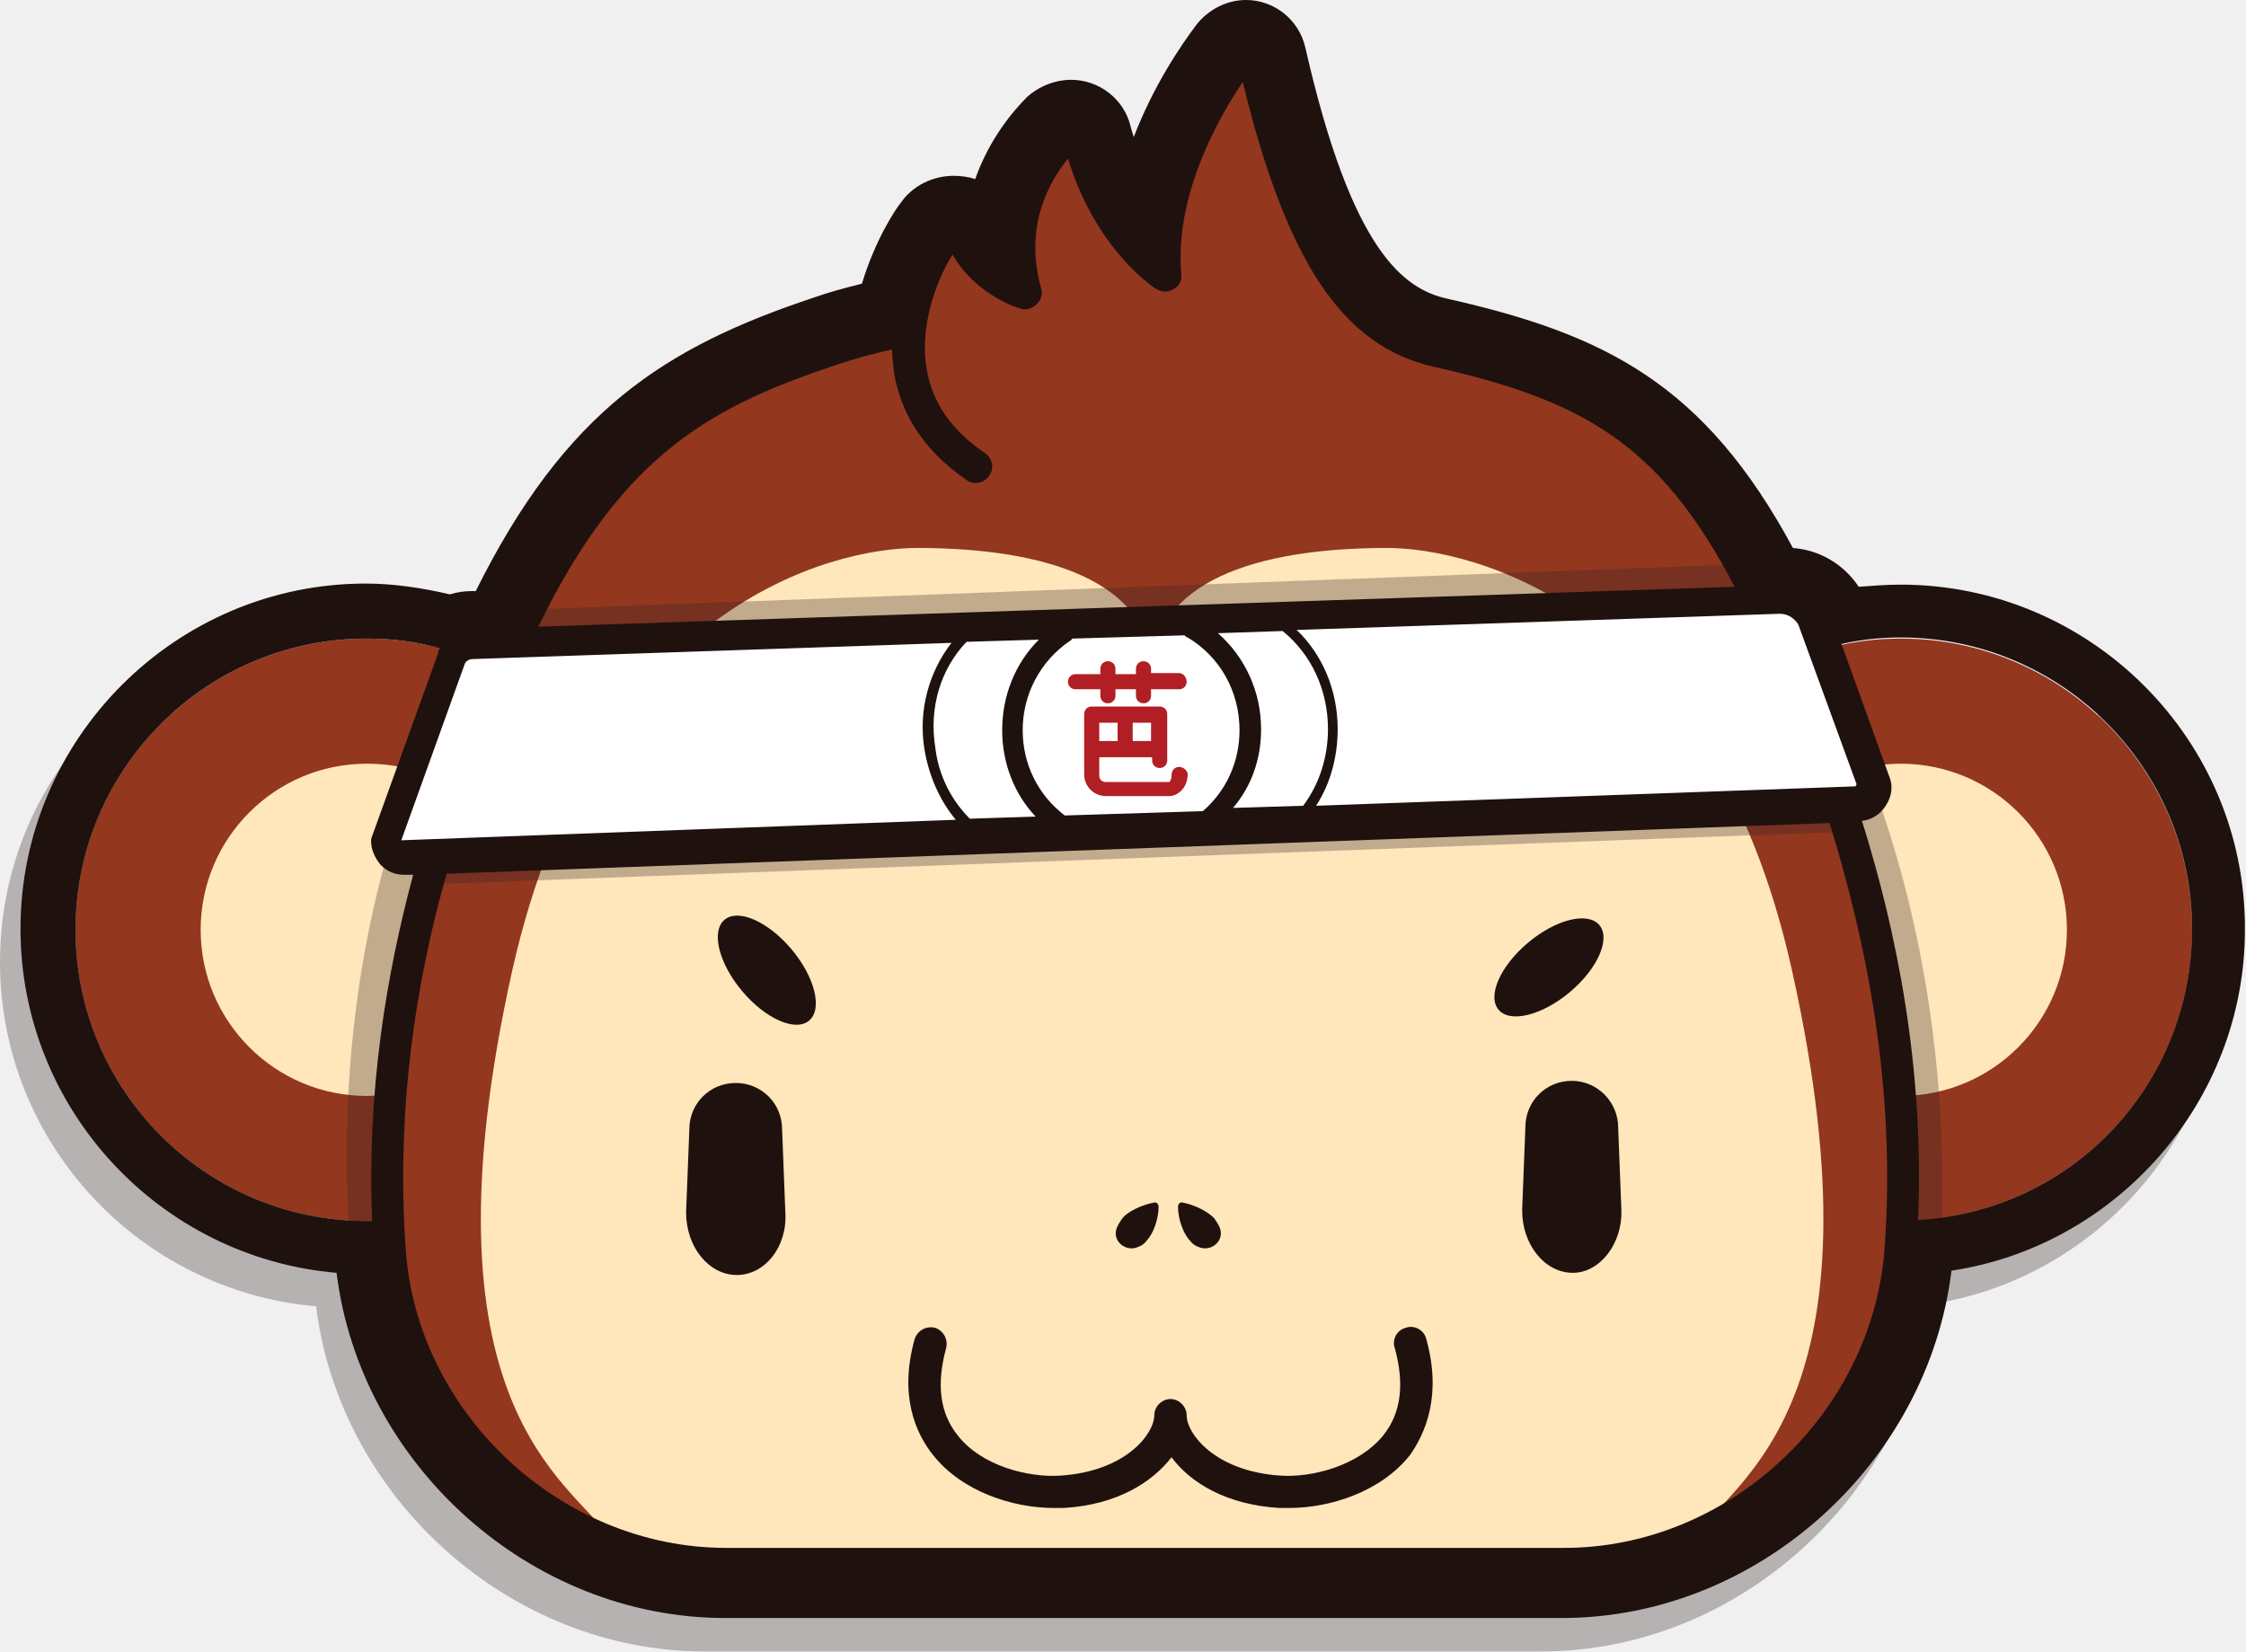
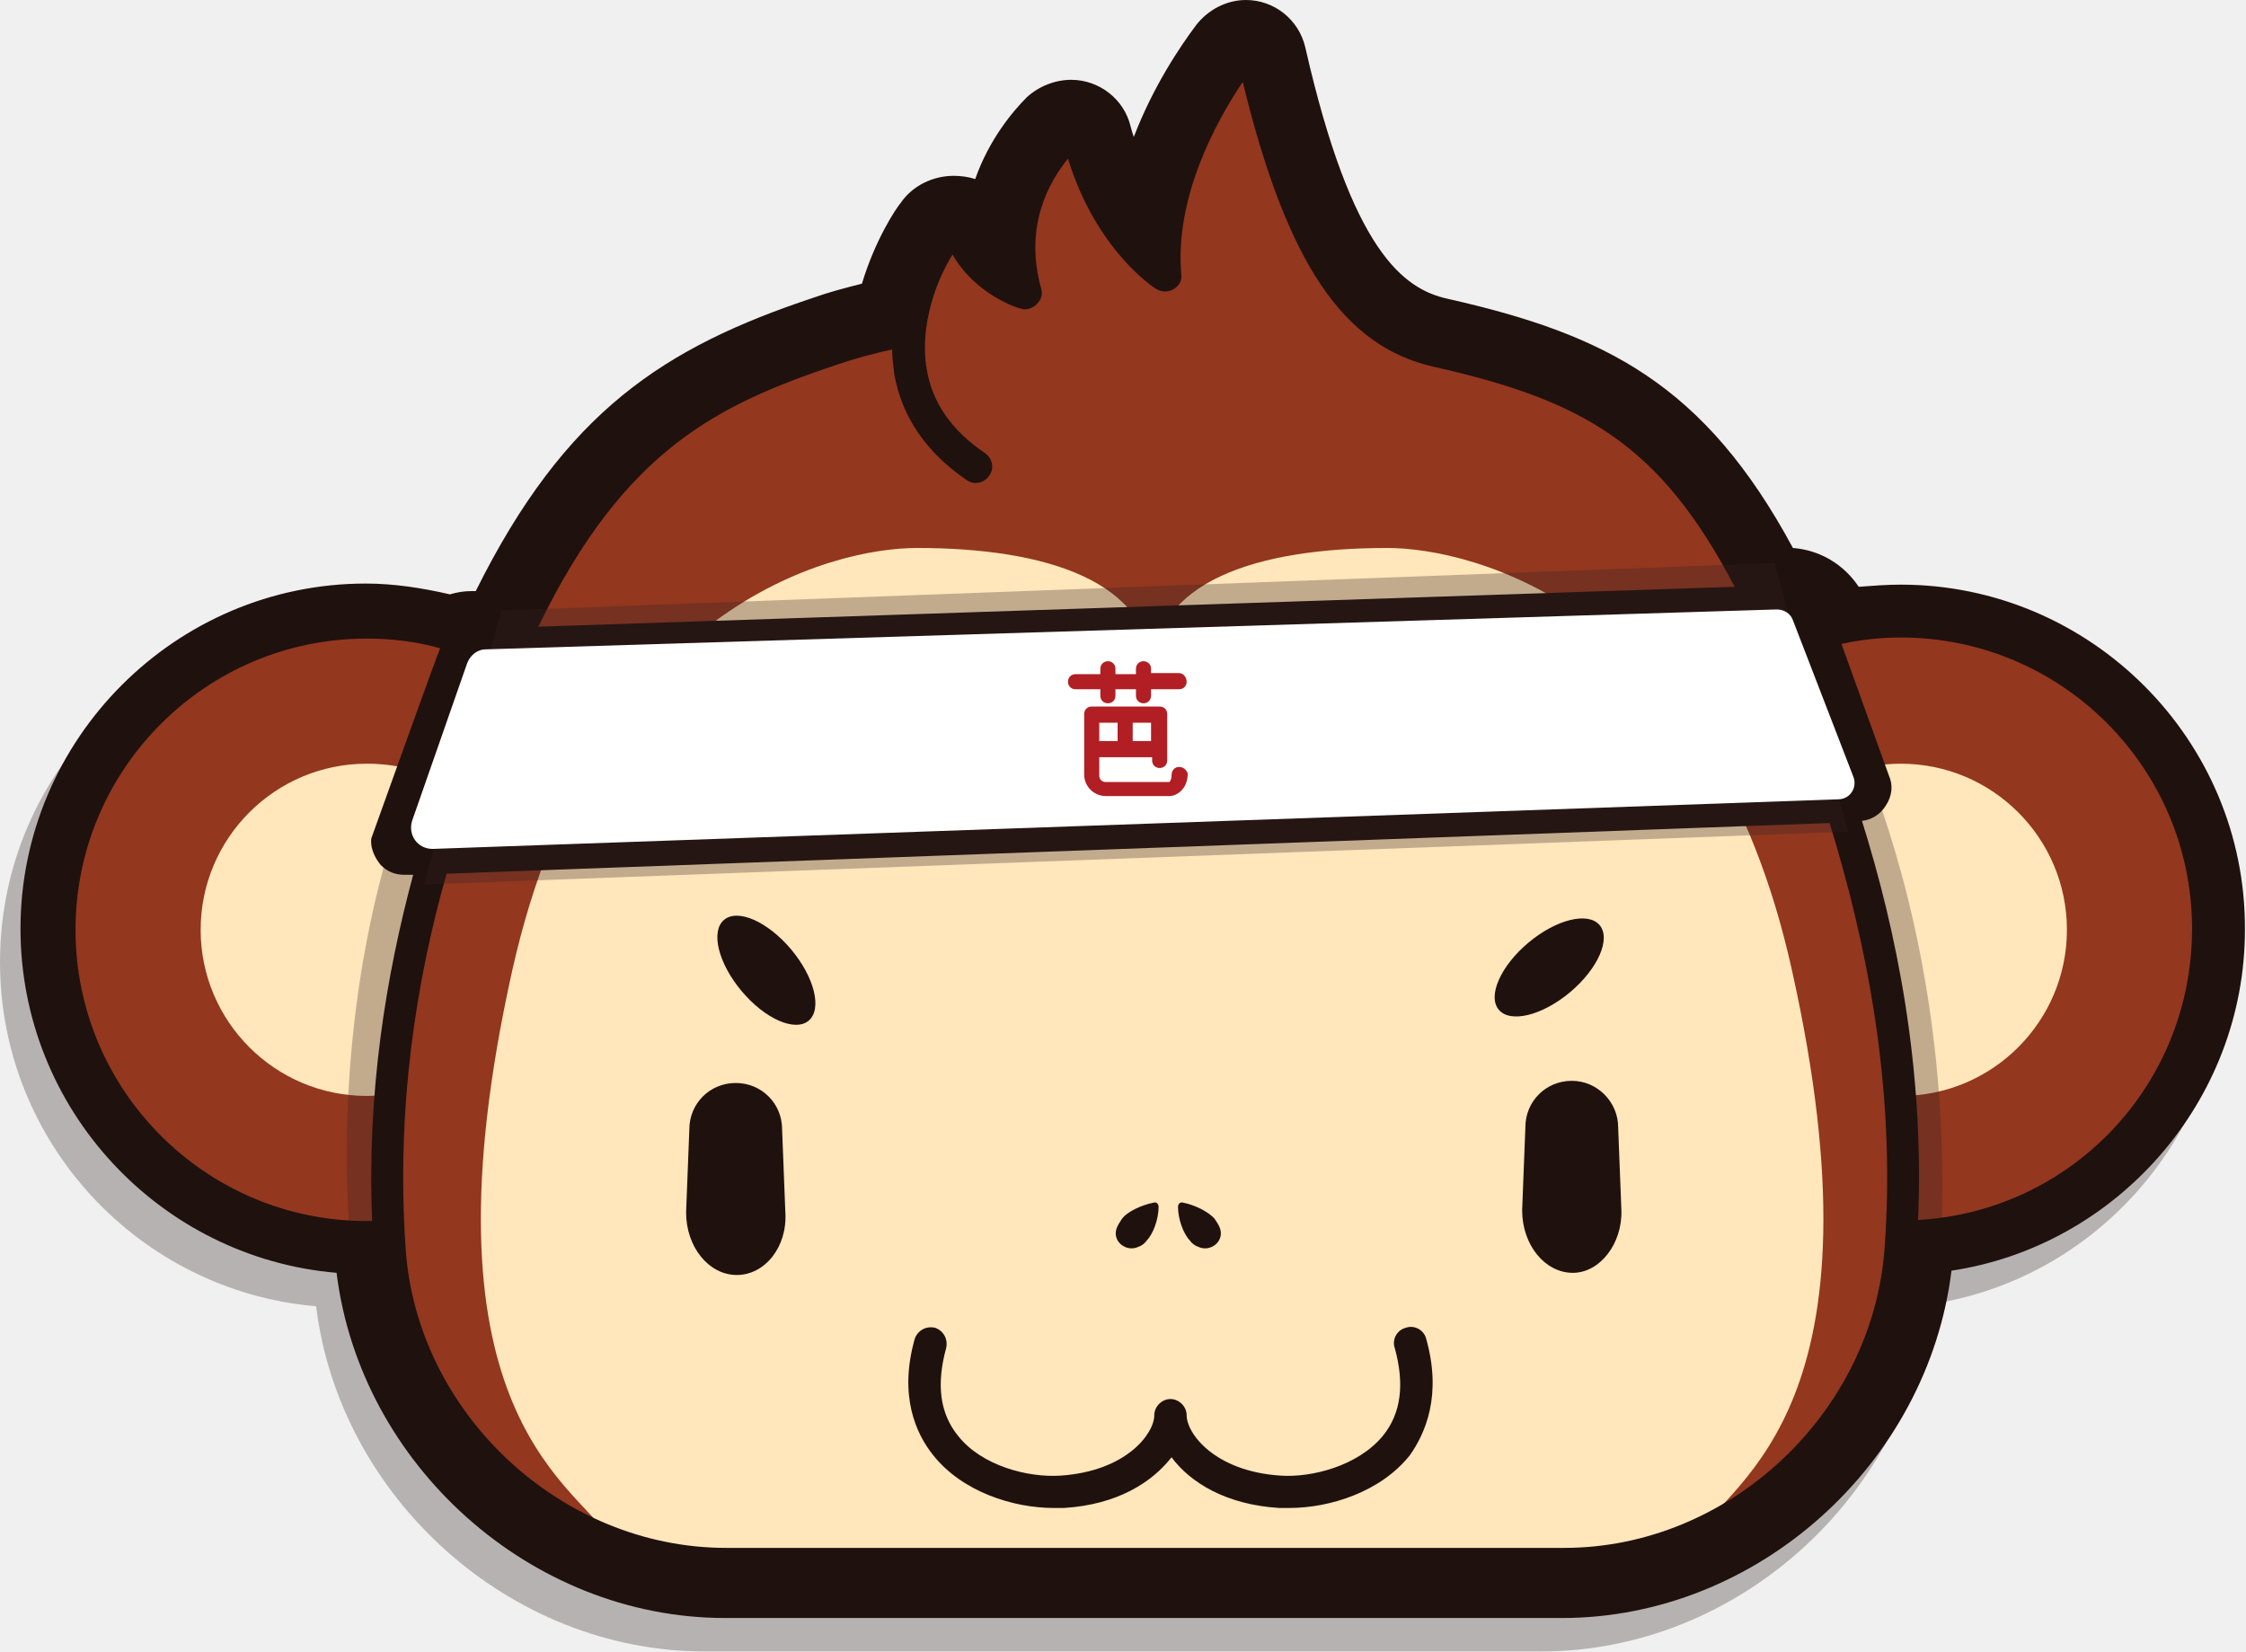
- <svg xmlns="http://www.w3.org/2000/svg" id="Layer_1" viewBox="0 0 208.2 153.1">
-   <style>.st0{opacity:0.3;fill:#332322;} .st1{fill:#93371F;} .st2{fill:#FFE6BB;} .st3{fill:#1F110E;} .st4{fill:#FFFFFF;} .st5{fill:#B11F24;}</style>
-   <path class="st0" d="M196.5 66.3H9.7C3.7 72.1 0 80.2 0 89.2c0 16.7 12.9 30.5 29.3 31.9 2.2 17.8 18 32 36 32h77.6c18.1 0 33.9-14.3 36.1-32.2 15.3-2.3 27.2-15.7 27.2-31.6 0-9.1-3.7-17.2-9.7-23z" />
-   <path id="backcolor" class="st1" d="M203.2 86.2c0-14.9-12.1-27-27-27-3.8 0-7.3.8-10.6 2.2-8.3-19.6-15.7-25-32.5-28.8-7.7-1.7-12.8-8.8-17-27-.1-.6-.9-.7-1.2-.3-2.2 3-7.8 11.5-7 20.3 0 0-5.7-3.6-7.9-12.6-.1-.5-.9-.6-1.2-.3C97 14.5 93 19.4 95 27.1c0 0-4.4-1.4-5.9-5.4-.2-.6-1.1-.4-1.5.1-1 1.4-2.9 4.8-3.3 8.8-2.6.5-5 1.1-7.1 1.8-13 4.4-22.1 9.5-30.8 29.8-3.7-1.9-7.9-3-12.4-3-14.9 0-27 12.1-27 27s12.1 27 27 27c.7 0 1.3 0 2-.1 0 .9.1 1.8.1 2.7 1.1 16.1 15.1 29.2 31.2 29.2h77.6c16.1 0 30.1-13.2 31.2-29.2.1-.9.1-1.8.1-2.6 15-.1 27-12.1 27-27z" />
-   <path class="st2" d="M176.2 70.8c-1.7 0-3.4.3-5 .8 2.7 10.7 4.3 24.1 5 30 8.5 0 15.4-6.9 15.4-15.4s-6.9-15.4-15.4-15.4zM41.3 72.6c-2.2-1.2-4.7-1.8-7.3-1.8-8.5 0-15.4 6.9-15.4 15.4s6.9 15.4 15.4 15.4c.8 0 1.6-.1 2.4-.2.7-6.6 2.3-18.9 4.9-28.8z" />
-   <path class="st0" d="M40.7 77.3l-4-.8c-3.1 9.8-5.6 23.6-4.1 40.5l3.8.6.6-19.4 3.7-20.9zM170.1 74.2l3.7-1c3.5 9.7 6.7 23.3 6.2 40.2l-3.5.8-1.7-19.4-4.7-20.6z" />
-   <path class="st2" d="M157.1 142.5c3.7-5.4 18-12.3 9-52.6-7.5-33.8-29.7-39.1-37.5-39.1-12.1 0-21.8 3.1-21.8 11.6 0-8.5-9.8-11.6-21.8-11.6-7.8 0-29.9 5.3-37.5 39.1-9 40.3 5.3 47.3 9 52.6l9.1 5.2h83l8.5-5.2z" />
-   <path class="st3" d="M68.3 118.2c-2.6 0-4.7-2.6-4.7-5.8l.3-7.7c0-2.4 1.9-4.3 4.3-4.3s4.3 1.9 4.3 4.3l.3 7.7c.2 3.2-1.9 5.8-4.5 5.8zM145.8 118c-2.6 0-4.7-2.6-4.7-5.8l.3-7.7c0-2.4 1.9-4.3 4.3-4.3s4.3 2 4.3 4.3l.3 7.7c.1 3.1-2 5.8-4.5 5.8z" />
-   <ellipse transform="rotate(-39.977 71.15 89.945)" class="st3" cx="71.1" cy="89.9" rx="3" ry="6.1" />
-   <ellipse transform="rotate(50.022 143.61 89.675)" class="st3" cx="143.6" cy="89.7" rx="3" ry="6.1" />
-   <path class="st3" d="M132.2 124.1c-.2-.8-1.1-1.3-1.9-1-.8.2-1.3 1.1-1 1.9.9 3.3.6 6-1.1 8.1-2.3 2.8-6.6 3.9-9.5 3.7-6.1-.4-8.7-3.9-8.7-5.6 0-.8-.7-1.5-1.5-1.5s-1.5.7-1.5 1.5c0 1.7-2.6 5.2-8.7 5.6-3 .2-7.3-.9-9.5-3.7-1.7-2.1-2-4.8-1.1-8.1.2-.8-.2-1.6-1-1.9-.8-.2-1.6.2-1.9 1-1.5 5.3.1 8.8 1.7 10.8 2.7 3.4 7.4 4.9 11.2 4.9h.9c5-.3 8.2-2.4 10-4.7 1.7 2.3 5 4.4 10 4.7h.9c3.8 0 8.5-1.5 11.2-4.9 1.4-2 3-5.5 1.5-10.8zM104 113c-.2.3-.4.6-.5.9-.4 1.2.9 2.2 2 1.7.3-.1.6-.3.8-.6.6-.6 1.1-2 1.1-3.1 0-.3-.2-.5-.5-.4-1 .2-2.4.8-2.9 1.5zM112.6 113c.2.3.4.6.5.9.4 1.2-.9 2.2-2 1.7-.3-.1-.6-.3-.8-.6-.6-.6-1.1-2-1.1-3.1 0-.3.2-.5.5-.4 1 .2 2.3.8 2.9 1.5z" />
-   <path class="st0" d="M46.5 56.6L39.3 82l132-4.9-6.8-24.9z" />
-   <path class="st4" d="M43 60.1l-6.5 18.8 137-4.8-6.9-17.8z" />
-   <path class="st3" d="M176.2 54.2c-1.3 0-2.6.1-3.9.2-1.4-2.1-3.6-3.4-6.1-3.6-8.2-15.2-17.4-19.8-32-23.1-4.1-.9-8.9-4.4-13.2-23.3-.6-2.6-2.9-4.4-5.5-4.4-1.8 0-3.5.9-4.6 2.3-1.5 2-4 5.7-5.8 10.4-.1-.3-.2-.6-.3-1-.6-2.5-2.9-4.3-5.5-4.3-1.5 0-3 .6-4.1 1.6-1.3 1.3-3.5 3.9-4.8 7.6-.6-.2-1.3-.3-2-.3-1.9 0-3.8.9-4.9 2.5-.5.6-2.4 3.5-3.6 7.5-1.6.4-3.1.8-4.5 1.3-13.8 4.6-23 10.5-31.3 27.2h-.4c-.7 0-1.3.1-2 .3-2.6-.6-5.2-1-7.8-1-17.6 0-32 14.4-32 32 0 16.7 12.9 30.5 29.3 31.9 2.2 17.8 18 32 36 32h77.6c18.1 0 33.9-14.3 36.1-32.2 15.3-2.3 27.2-15.7 27.2-31.6.1-17.6-14.3-32-31.9-32zm-9.5 3.7l5.4 14.8-.1.2-50 1.8c1.3-2 2-4.5 2-7.1 0-3.6-1.4-6.9-3.8-9.2l44.8-1.5c.8 0 1.4.5 1.7 1zm-76.8 18c-1.7-1.7-2.9-4-3.2-6.6-.6-3.7.5-7.3 2.9-9.8l6.7-.2c-2.2 2.2-3.4 5.2-3.4 8.4 0 3 1.1 5.9 3.1 8l-6.1.2zm8.8-.3c-2.5-1.9-3.9-4.8-3.9-7.9 0-3.3 1.6-6.4 4.4-8.3.1 0 .1-.1.2-.2l10.4-.3c.1.1.2.2.3.2 3 1.8 4.8 5 4.8 8.6 0 2.9-1.2 5.6-3.4 7.5l-12.8.4zm18.2-8c0-3.5-1.5-6.7-4-8.9l6-.2c2.7 2.2 4.2 5.5 4.2 9.1 0 2.6-.8 5.1-2.3 7.1l-6.5.2c1.7-2 2.6-4.5 2.6-7.3zM77.6 33.8c1.5-.5 3.2-1 5.1-1.4 0 .7.1 1.5.2 2.3.7 3.9 2.9 7.2 6.7 9.8.7.5 1.6.3 2.1-.4s.3-1.6-.4-2.1c-3.1-2.1-4.9-4.7-5.4-7.8-.7-4.1 1-8.4 2.4-10.6 2.1 3.7 6.1 5 6.3 5 .5.2 1.1 0 1.5-.4.4-.4.6-.9.4-1.5-1.6-5.8.8-9.9 2.5-12 2.6 8.5 8 12 8.2 12.1.5.3 1.1.3 1.6 0s.8-.8.7-1.4c-.6-7.1 3.2-14.1 5.7-17.8 4.1 16.8 9.3 24.5 17.7 26.4 13.7 3.1 20.9 7 27.9 20.4L49.9 58.1c8-16.5 16.7-20.6 27.7-24.3zM43.1 61.5c.1-.2.4-.4.7-.4l44.4-1.5c-2.1 2.7-3.1 6.3-2.5 9.9.4 2.4 1.4 4.7 2.9 6.5l-51.4 1.9 5.9-16.4zM34 113.2c-14.9 0-27-12.1-27-27s12.1-27 27-27c2.4 0 4.7.3 6.8.9-.1.1-.2.3-.2.4v.1l-6.1 16.9c-.1.2-.1.4-.1.5 0 .8.4 1.6.9 2.2.6.6 1.3.9 2.2.9H38.3c-2.5 9.3-4.3 20.1-3.8 32.1H34zm140.7 2.5c-1.1 15.3-14.4 27.8-29.7 27.8H67.3c-15.3 0-28.7-12.5-29.7-27.8-.9-13 1-24.9 3.8-34.7l128.2-4.7c3.3 10.7 6.2 24.3 5.1 39.4zm3.1-2.6c.6-14.1-2-26.8-5.2-37 .9-.1 1.7-.6 2.2-1.4.6-.9.7-1.9.3-2.8l-4.4-12.2c1.8-.4 3.6-.6 5.5-.6 14.9 0 27 12.1 27 27 0 14.5-11.2 26.2-25.4 27z" />
-   <path class="st5" d="M109.3 71.1c-.4 0-.7.3-.7.8 0 .4-.2.6-.2.6h-5.9c-.3 0-.6-.2-.6-.6v-1.7h4.9v.3c0 .4.3.7.7.7.4 0 .7-.3.7-.7v-4.3c0-.4-.3-.7-.7-.7h-6.3c-.4 0-.7.3-.7.7v5.6c0 1.1.9 2 2 2h5.9c.4 0 .8-.2 1.1-.5.3-.3.6-.8.6-1.6-.1-.3-.4-.6-.8-.6zm-2.6-2.4H105V67h1.7v1.7zm-4.8-1.7h1.7v1.7h-1.7V67zM109.3 62.4h-2.6V62c0-.4-.3-.7-.7-.7-.4 0-.7.3-.7.7v.5h-1.9V62c0-.4-.3-.7-.7-.7-.4 0-.7.3-.7.7v.5h-2.3c-.4 0-.7.3-.7.7 0 .4.3.7.7.7h2.3v.6c0 .4.3.7.7.7.4 0 .7-.3.7-.7v-.6h1.9v.6c0 .4.3.7.7.7.4 0 .7-.3.7-.7v-.6h2.6c.4 0 .7-.3.7-.7 0-.4-.3-.8-.7-.8z" />
+ <svg xmlns="http://www.w3.org/2000/svg" id="Layer_1" viewBox="-201 320.9 208.2 153.1">
+   <style>.st0{opacity:.3;fill:#332322;enable-background:new}.st2{fill:#ffe6bb}.st3{fill:#1f110e}</style>
+   <path id="shadow" class="st0" d="M-4.5 387.2h-186.8c-6 5.8-9.7 13.9-9.7 22.9 0 16.7 12.9 30.5 29.3 31.9 2.2 17.8 18 32 36 32h77.6c18.1 0 33.9-14.3 36.1-32.2 15.3-2.3 27.2-15.7 27.2-31.6 0-9.1-3.7-17.2-9.7-23z" />
+   <path id="fur" d="M-24.8 378.1c-3.3 0-6.4.5-9.5 1.6-7.9-18-15.3-24.2-33.1-28.2-7.2-1.6-11.7-9-15.5-25.5-.2-1.2-1.3-2.1-2.6-2.1-.8 0-1.6.4-2.1 1-2.1 2.8-6.4 9.5-7.3 16.9-1.5-1.8-3.1-4.6-4.1-8.5-.3-1.2-1.4-2-2.7-2-.7 0-1.4.3-1.9.8-1.7 1.7-5 5.8-4.9 11.9-.6-.6-1.1-1.3-1.5-2.2-.4-1-1.3-1.7-2.4-1.7-.9 0-1.9.5-2.5 1.2-.5.7-2.7 3.9-3.5 8.3-2.2.5-4.2 1-6 1.6-12.1 4.1-22.1 8.9-31.2 29-3.6-1.5-7.4-2.3-11.4-2.3-16 0-29 13-29 29s13 29 29 29h.1V436.7c1.2 17.1 16.1 31.1 33.2 31.1h77.6c17.1 0 32-13.9 33.2-31 0-.3.1-.6.1-.9 7-.5 13.6-3.5 18.6-8.5 5.5-5.5 8.5-12.7 8.5-20.5-.1-15.8-13.1-28.8-29.1-28.8z" fill="#93371f" />
+   <path id="innerEarRight" class="st2" d="M-24.8 391.7c-1.7 0-3.4.3-5 .8 2.7 10.7 4.3 24.1 5 30 8.5 0 15.4-6.9 15.4-15.4s-6.9-15.4-15.4-15.4z" />
+   <path id="innerEarLeft" class="st2" d="M-159.7 393.5c-2.2-1.2-4.7-1.8-7.3-1.8-8.5 0-15.4 6.9-15.4 15.4s6.9 15.4 15.4 15.4c.8 0 1.6-.1 2.4-.2.7-6.6 2.3-18.9 4.9-28.8z" />
+   <g id="faceShadow">
+     <path id="faceShadowLeft" class="st0" d="M-160.3 398.2l-4-.8c-3.1 9.8-5.6 23.6-4.1 40.5l3.8.6.6-19.4 3.7-20.9z" />
+     <path id="faceShadowRight" class="st0" d="M-30.9 395.1l3.7-1c3.5 9.7 6.7 23.3 6.2 40.2l-3.5.8-1.7-19.4-4.7-20.6z" />
+   </g>
+   <path id="face" class="st2" d="M-43.9 463.4c3.7-5.4 18-12.3 9-52.6-7.5-33.8-29.7-39.1-37.5-39.1-12.1 0-21.8 3.1-21.8 11.6 0-8.5-9.8-11.6-21.8-11.6-7.8 0-29.9 5.3-37.5 39.1-9 40.3 5.3 47.3 9 52.6l9.1 5.2h83l8.5-5.2z" />
+   <g id="eyes">
+     <path id="eyeLeft" class="st3" d="M-132.7 439.1c-2.6 0-4.7-2.6-4.7-5.8l.3-7.7c0-2.4 1.9-4.3 4.3-4.3s4.3 1.9 4.3 4.3l.3 7.7c.2 3.2-1.9 5.8-4.5 5.8z" />
+     <path id="eyeRight" class="st3" d="M-55.2 438.9c-2.6 0-4.7-2.6-4.7-5.8l.3-7.7c0-2.4 1.9-4.3 4.3-4.3s4.3 2 4.3 4.3l.3 7.7c.1 3.1-2 5.8-4.5 5.8z" />
+   </g>
+   <g id="eyebrows">
+     <ellipse id="eyebrowLeft" transform="rotate(-129.978 -129.918 410.838)" class="st3" cx="-129.9" cy="410.8" rx="6.1" ry="3" />
+     <ellipse id="eyebrowRight" transform="rotate(-39.977 -57.409 410.582)" class="st3" cx="-57.4" cy="410.6" rx="6.1" ry="3" />
+   </g>
+   <path id="mouth" class="st3" d="M-68.8 445c-.2-.8-1.1-1.3-1.9-1-.8.2-1.3 1.1-1 1.9.9 3.3.6 6-1.1 8.1-2.3 2.8-6.6 3.9-9.5 3.7-6.1-.4-8.7-3.9-8.7-5.6 0-.8-.7-1.5-1.5-1.5s-1.5.7-1.5 1.5c0 1.7-2.6 5.2-8.7 5.6-3 .2-7.3-.9-9.5-3.7-1.7-2.1-2-4.8-1.1-8.1.2-.8-.2-1.6-1-1.9-.8-.2-1.6.2-1.9 1-1.5 5.3.1 8.8 1.7 10.8 2.7 3.4 7.4 4.9 11.2 4.9h.9c5-.3 8.2-2.4 10-4.7 1.7 2.3 5 4.4 10 4.7h.9c3.8 0 8.5-1.5 11.2-4.9 1.4-2 3-5.5 1.5-10.8z" />
+   <g id="nose">
+     <path id="nostrilLeft" class="st3" d="M-97 433.9c-.2.3-.4.6-.5.9-.4 1.2.9 2.2 2 1.7.3-.1.6-.3.8-.6.6-.6 1.1-2 1.1-3.1 0-.3-.2-.5-.5-.4-1 .2-2.4.8-2.9 1.5z" />
+     <path id="nostrilRight" class="st3" d="M-88.4 433.9c.2.3.4.6.5.9.4 1.2-.9 2.2-2 1.7-.3-.1-.6-.3-.8-.6-.6-.6-1.1-2-1.1-3.1 0-.3.2-.5.5-.4 1 .2 2.3.8 2.9 1.5z" />
+   </g>
+   <path id="outline" class="st3" d="M-24.8 375.1c-1.3 0-2.6.1-3.9.2-1.4-2.1-3.6-3.4-6.1-3.6-8.2-15.2-17.4-19.8-32-23.1-4.1-.9-8.9-4.4-13.2-23.3-.6-2.6-2.9-4.4-5.5-4.4-1.8 0-3.5.9-4.6 2.3-1.5 2-4 5.7-5.8 10.4-.1-.3-.2-.6-.3-1-.6-2.5-2.9-4.3-5.5-4.3-1.5 0-3 .6-4.1 1.6-1.3 1.3-3.5 3.9-4.8 7.6-.6-.2-1.3-.3-2-.3-1.9 0-3.8.9-4.9 2.5-.5.6-2.4 3.5-3.6 7.5-1.6.4-3.1.8-4.5 1.3-13.8 4.6-23 10.5-31.3 27.2h-.4c-.7 0-1.3.1-2 .3-2.6-.6-5.2-1-7.8-1-17.6 0-32 14.4-32 32 0 16.7 12.9 30.5 29.3 31.9 2.2 17.8 18 32 36 32h77.6c18.1 0 33.9-14.3 36.1-32.2 15.3-2.3 27.2-15.7 27.2-31.6.1-17.6-14.3-32-31.9-32zm-98.6-20.4a46 46 0 0 1 5.1-1.4c0 .7.1 1.5.2 2.3.7 3.9 2.9 7.2 6.7 9.8.7.5 1.6.3 2.1-.4s.3-1.6-.4-2.1c-3.1-2.1-4.9-4.7-5.4-7.8-.7-4.1 1-8.4 2.4-10.6 2.1 3.7 6.1 5 6.3 5 .5.2 1.1 0 1.5-.4.4-.4.6-.9.4-1.5-1.6-5.8.8-9.9 2.5-12 2.6 8.5 8 12 8.2 12.1.5.3 1.1.3 1.6 0s.8-.8.7-1.4c-.6-7.1 3.2-14.1 5.7-17.8 4.1 16.8 9.3 24.5 17.7 26.4 13.7 3.1 20.9 7 27.9 20.4l-110.9 3.7c8-16.5 16.7-20.6 27.7-24.3zm-43.6 79.4c-14.9 0-27-12.1-27-27s12.1-27 27-27c2.4 0 4.7.3 6.8.9-.1.1-6.3 17.4-6.3 17.4-.1.2-.1.4-.1.5 0 .8.4 1.6.9 2.2.6.6 1.3.9 2.2.9h.8c-2.5 9.3-4.3 20.1-3.8 32.1h-.5zm140.7 2.5c-1.1 15.3-14.4 27.8-29.7 27.8h-77.7c-15.3 0-28.7-12.5-29.7-27.8-.9-13 1-24.9 3.8-34.7l128.2-4.7c3.3 10.7 6.2 24.3 5.1 39.4zm3.1-2.6c.6-14.1-2-26.8-5.2-37 .9-.1 1.7-.6 2.2-1.4.6-.9.7-1.9.3-2.8l-4.4-12.2c1.8-.4 3.6-.6 5.5-.6 14.9 0 27 12.1 27 27 0 14.5-11.2 26.2-25.4 27z" />
+   <path id="bandanaShadow" class="st0" d="M-154.5 377.5l-7.2 25.4 132-4.9-6.8-24.9-118 4.4z" />
+   <path id="bandanaInner" d="M-157.7 382.4l-5.1 14.6c-.4 1.3.5 2.6 1.9 2.6l130.3-4.6c1.1 0 1.8-1.1 1.4-2.1l-5.6-14.5c-.2-.6-.8-1-1.5-1l-119.7 3.7c-.7 0-1.4.5-1.7 1.3z" fill="#fff" />
+   <path id="bananaKanji" d="M-91.7 392c-.4 0-.7.3-.7.8 0 .4-.2.6-.2.6h-5.9c-.3 0-.6-.2-.6-.6v-1.7h4.9v.3c0 .4.3.7.7.7.4 0 .7-.3.7-.7v-4.3c0-.4-.3-.7-.7-.7h-6.3c-.4 0-.7.3-.7.7v5.6c0 1.1.9 2 2 2h5.9c.4 0 .8-.2 1.1-.5.3-.3.6-.8.6-1.6-.1-.3-.4-.6-.8-.6zm-2.6-2.4H-96v-1.7h1.7v1.7zm-4.8-1.7h1.7v1.7h-1.7v-1.7zm7.4-4.6h-2.6v-.4c0-.4-.3-.7-.7-.7-.4 0-.7.3-.7.7v.5h-1.9v-.5c0-.4-.3-.7-.7-.7-.4 0-.7.3-.7.7v.5h-2.3c-.4 0-.7.3-.7.7 0 .4.3.7.7.7h2.3v.6c0 .4.3.7.7.7.4 0 .7-.3.7-.7v-.6h1.9v.6c0 .4.3.7.7.7.4 0 .7-.3.7-.7v-.6h2.6c.4 0 .7-.3.7-.7 0-.4-.3-.8-.7-.8z" fill="#b11f24" />
</svg>
